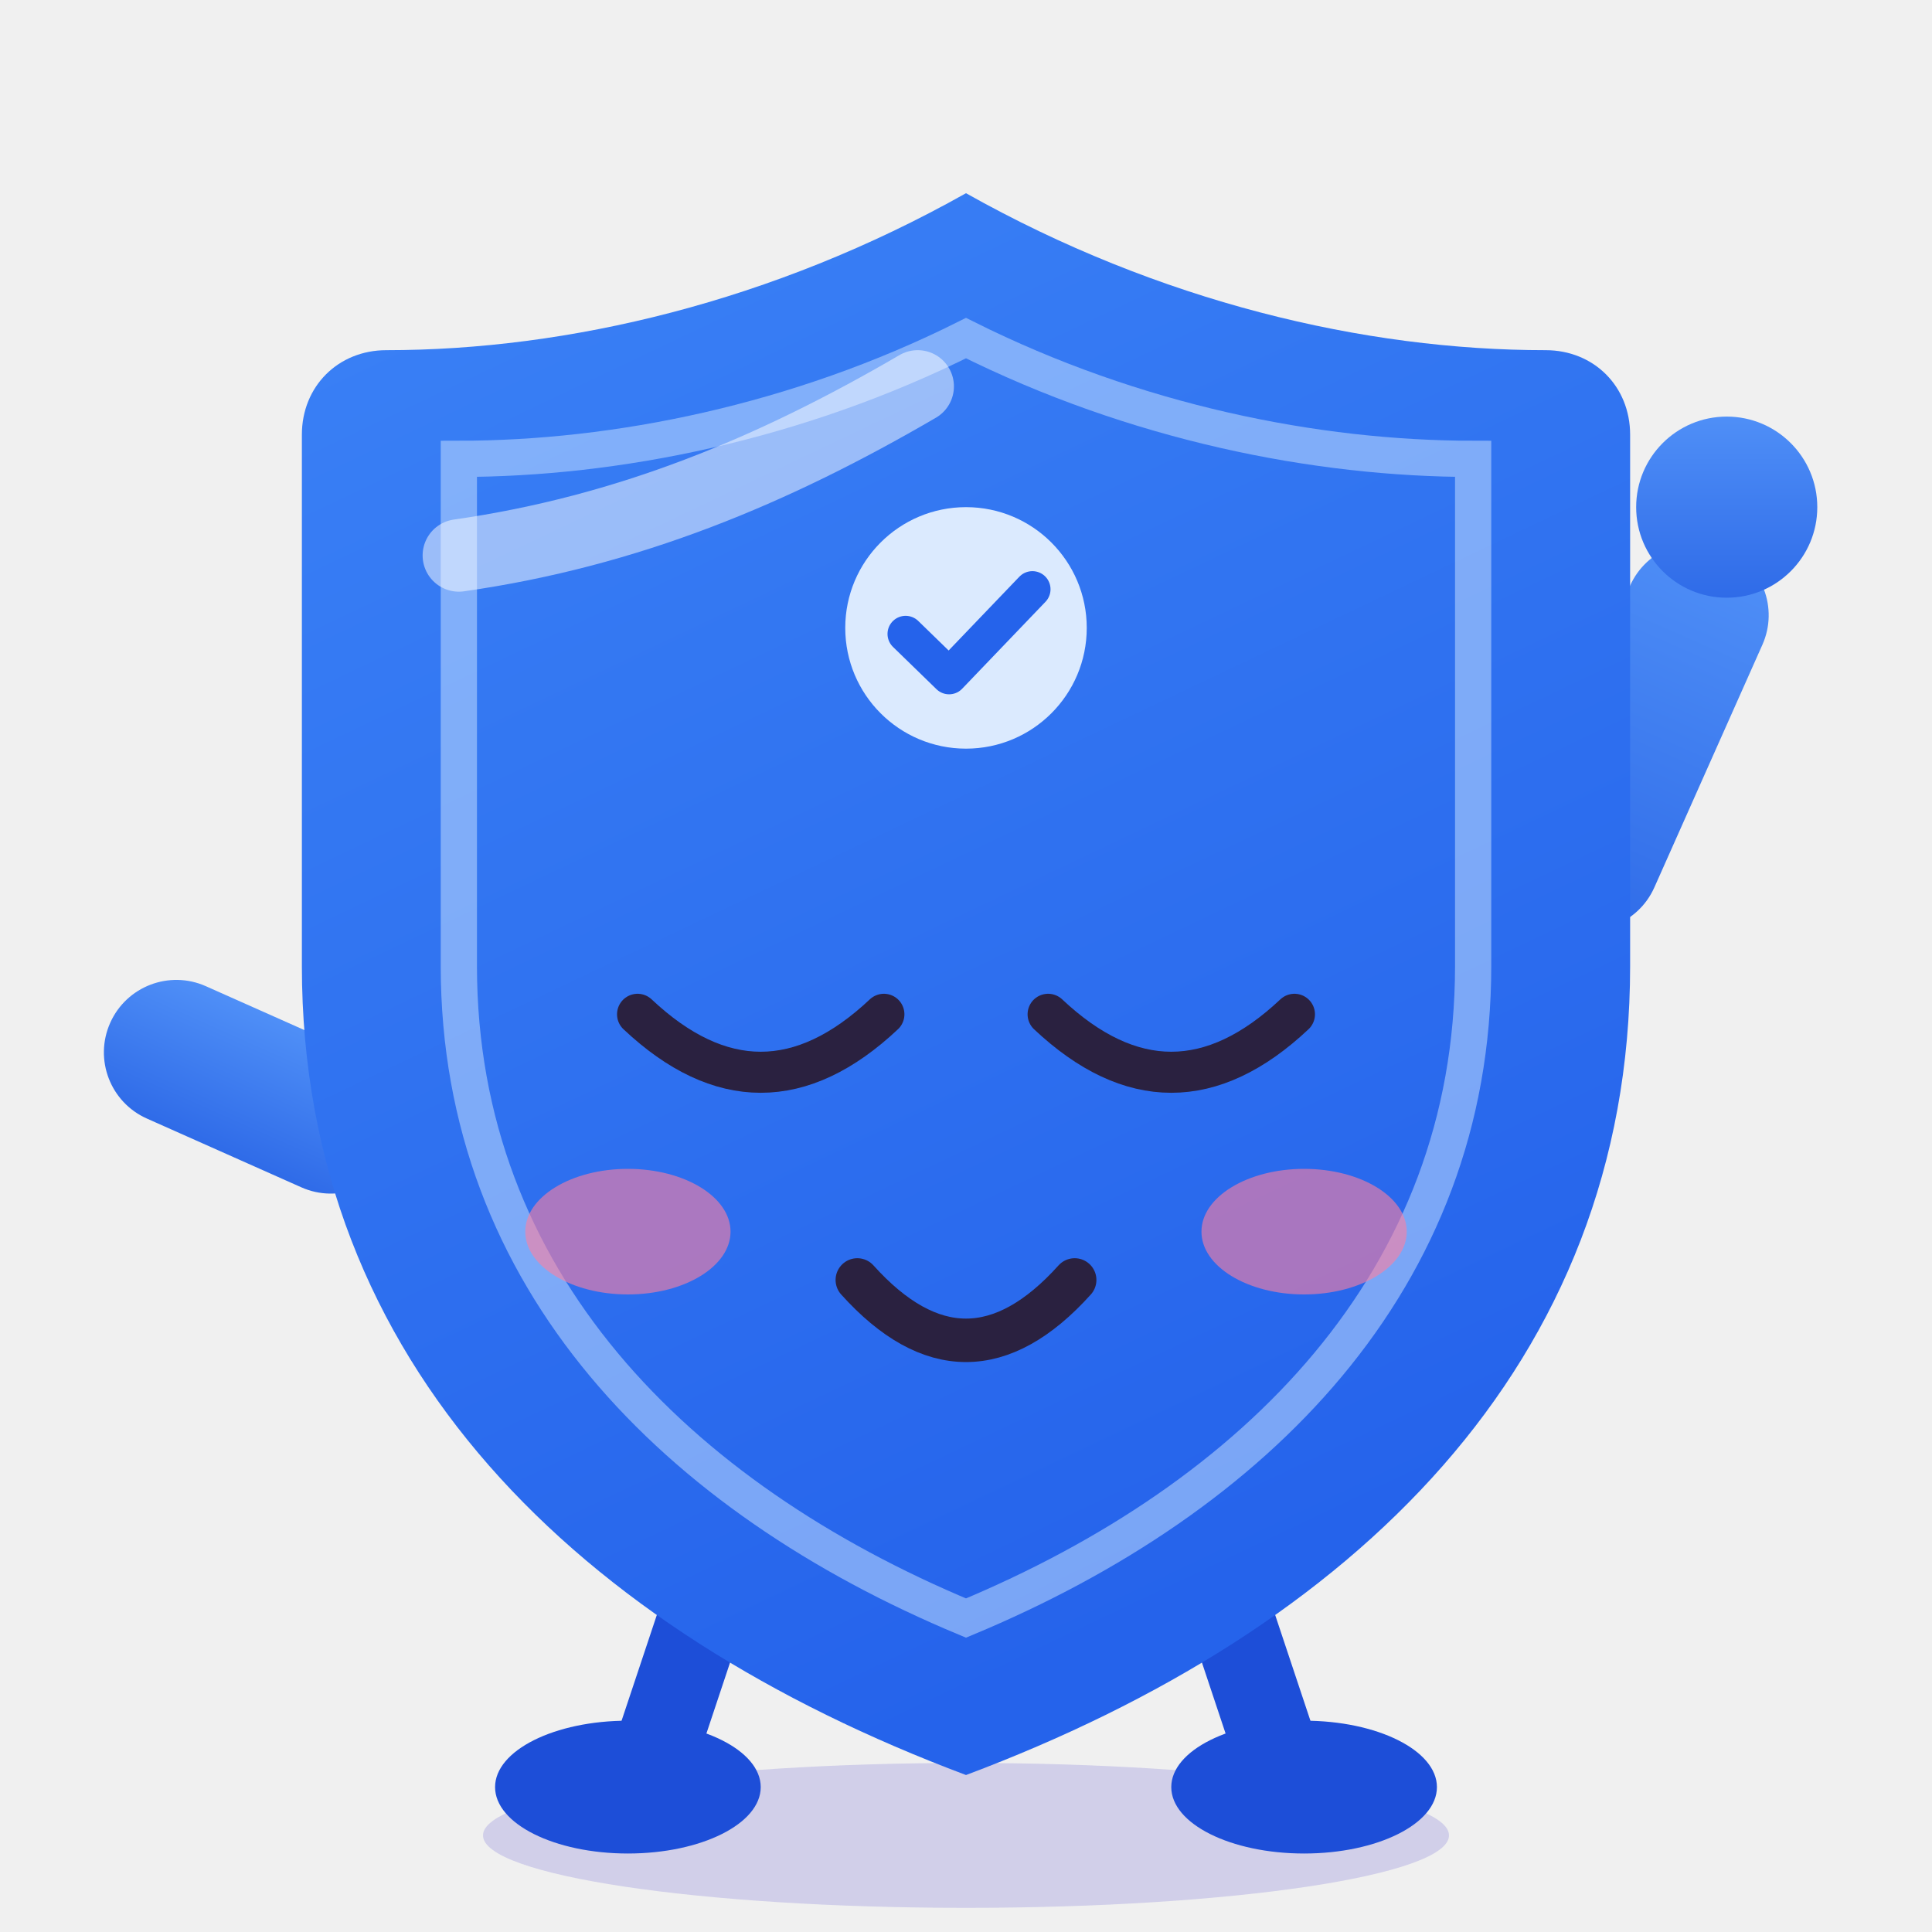
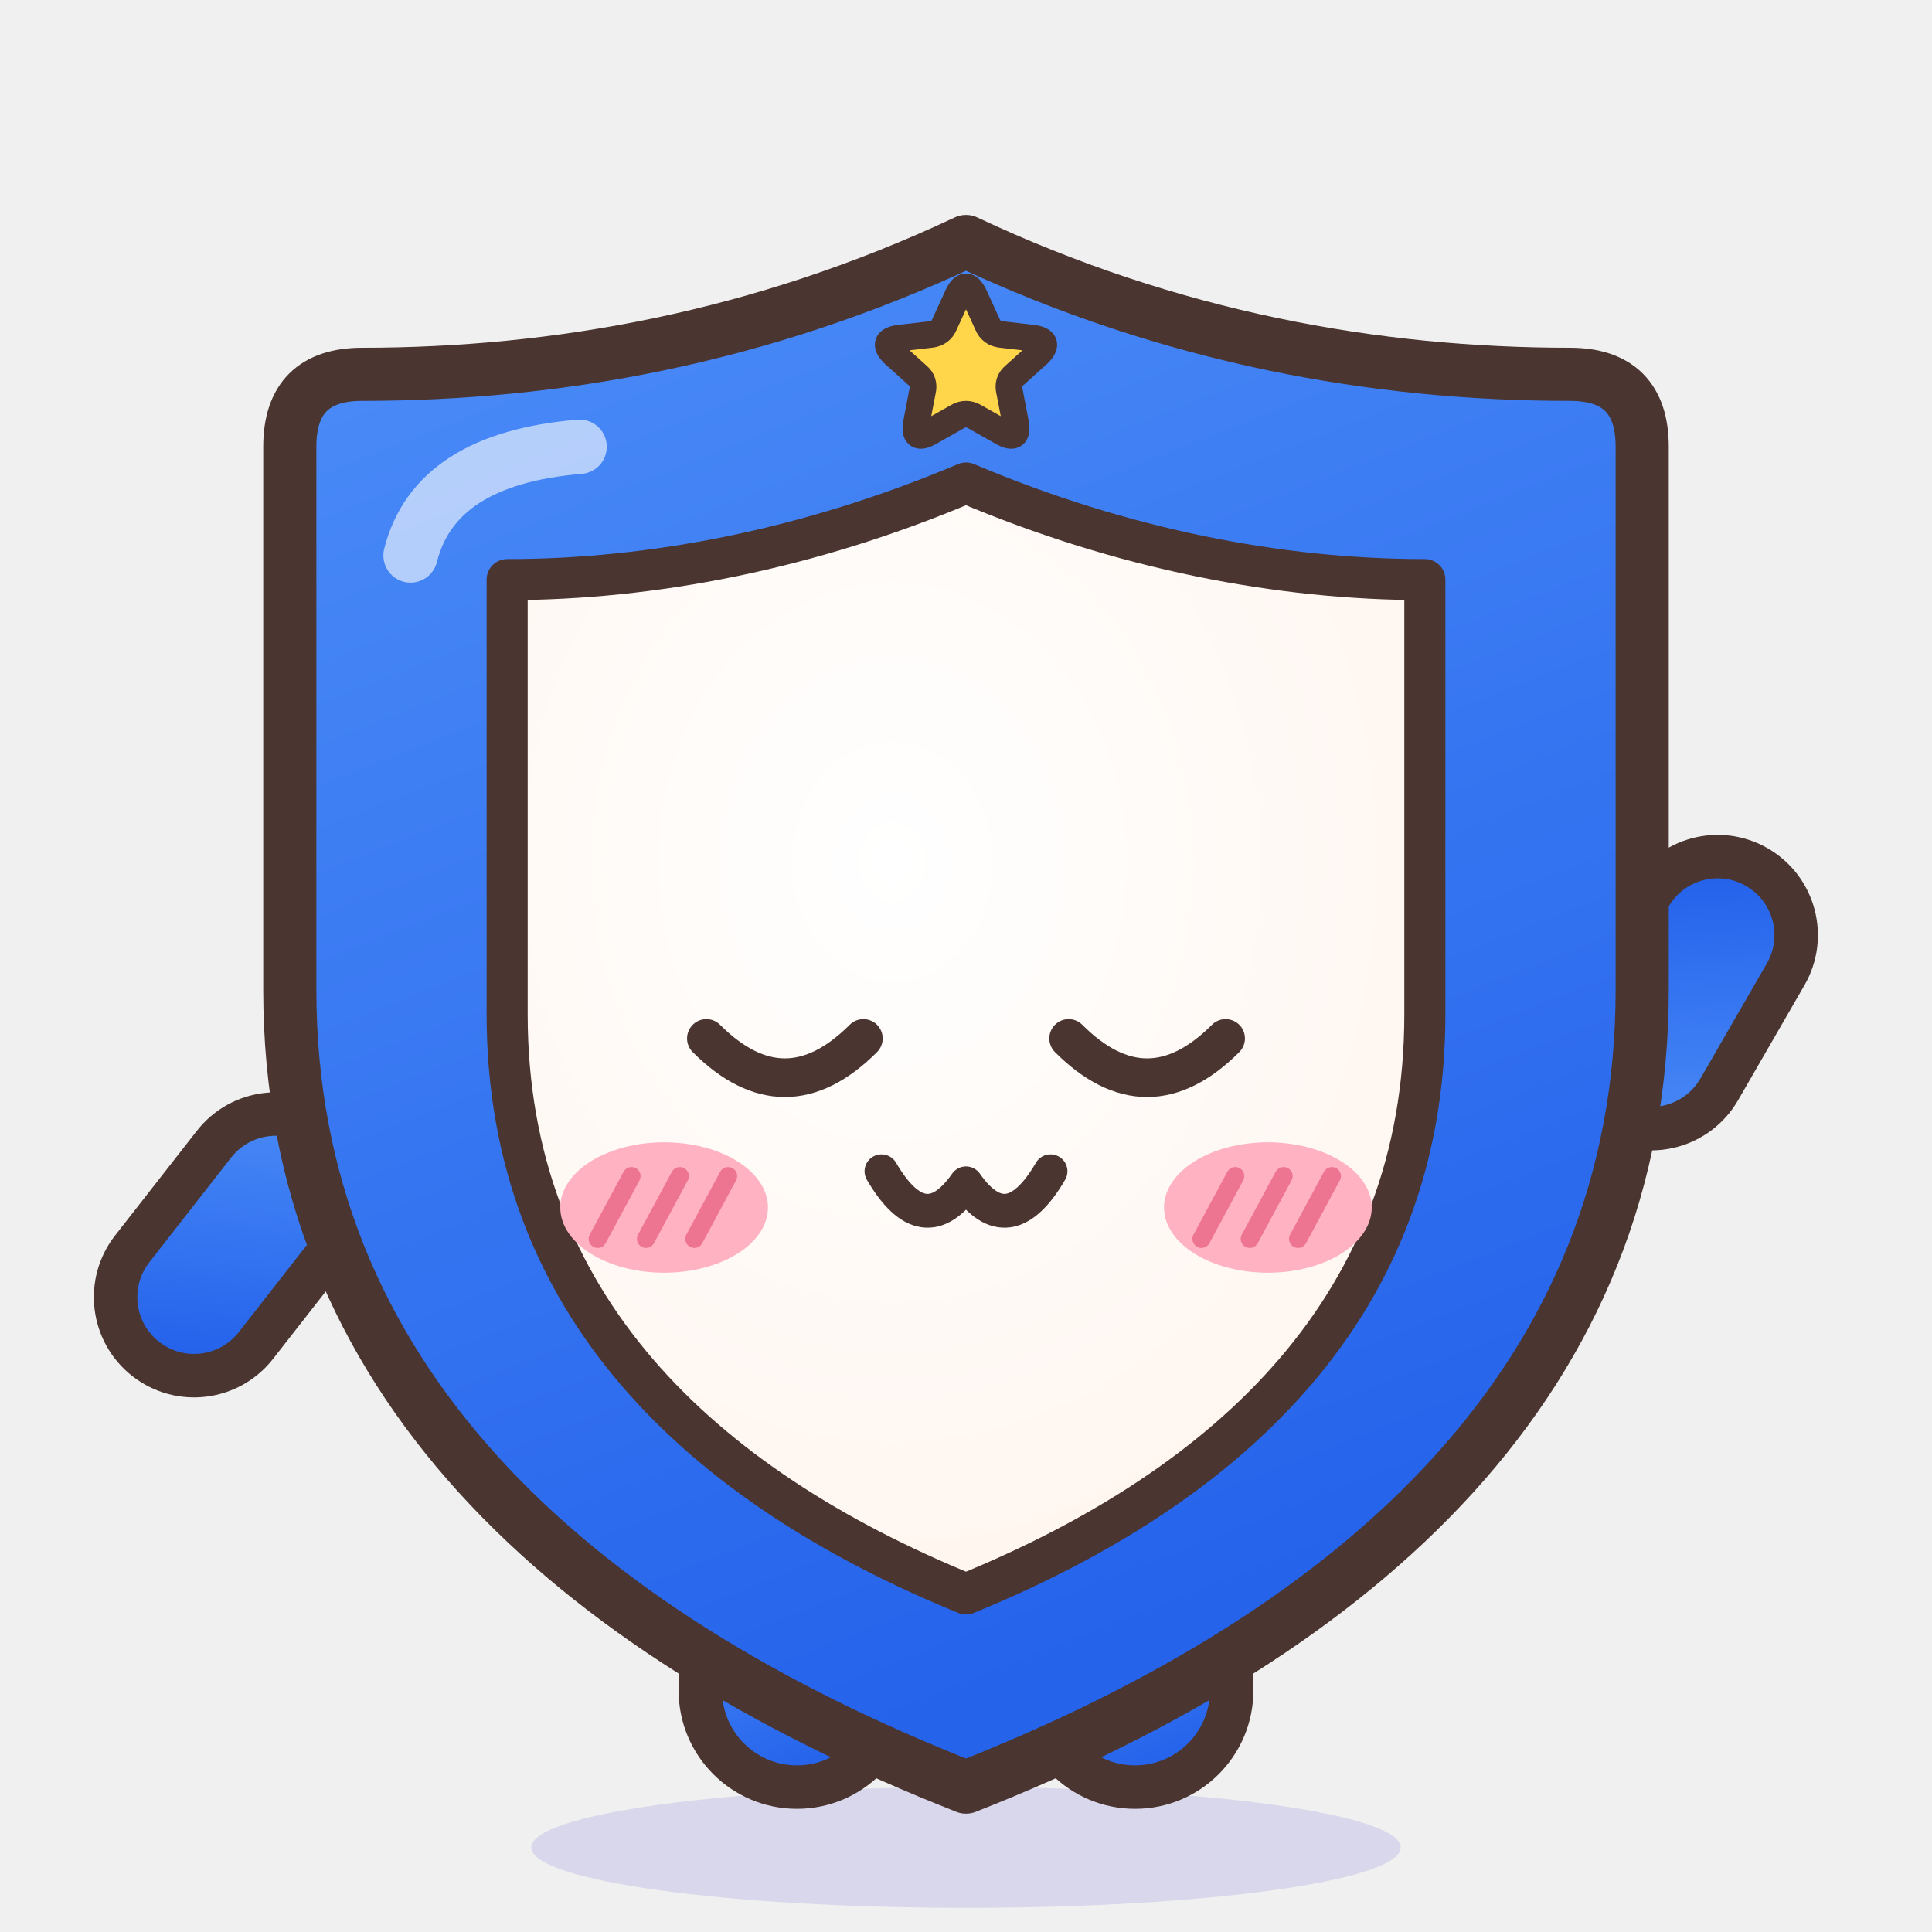
<svg xmlns="http://www.w3.org/2000/svg" viewBox="0 0 160 160" width="160" height="160" role="img" aria-label="Khiên Xanh">
  <style>
- @keyframes f{0%,100%{transform:translateY(0)}50%{transform:translateY(-5px)}}
- @keyframes s{0%,100%{transform:scaleX(1);opacity:.18}50%{transform:scaleX(.86);opacity:.1}}
- @keyframes bl{0%,90%,100%{transform:scaleY(1)}94%{transform:scaleY(.08)}}
- @keyframes wv{0%,100%{transform:rotate(0)}50%{transform:rotate(-26deg)}}
+ @keyframes f{0%,100%{transform:translateY(0)}50%{transform:translateY(-4px)}}
+ @keyframes s{0%,100%{transform:scaleX(1);opacity:.14}50%{transform:scaleX(.86);opacity:.08}}
+ @keyframes bl{0%,91%,100%{transform:scaleY(1)}95%{transform:scaleY(.1)}}
+ @keyframes wv{0%,100%{transform:rotate(0)}50%{transform:rotate(-22deg)}}
@keyframes sp{to{transform:rotate(360deg)}}
- @keyframes ck{0%,100%{opacity:.45}50%{opacity:.8}}
+ @keyframes ck{0%,100%{opacity:.85}50%{opacity:1}}
@keyframes zz{0%{opacity:0;transform:translate(0,6px)}25%{opacity:1}100%{opacity:0;transform:translate(9px,-16px)}}
@keyframes pp{0%,100%{transform:scale(1) rotate(0)}50%{transform:scale(1.18) rotate(8deg)}}
+ @keyframes jg{0%,100%{transform:rotate(0)}25%{transform:rotate(-7deg)}75%{transform:rotate(7deg)}}
.b{animation:f 3.4s ease-in-out infinite}
.sh{transform-box:fill-box;transform-origin:center;animation:s 3.4s ease-in-out infinite}
.e{transform-box:fill-box;transform-origin:center;animation:bl 5.2s infinite}
.w{transform-box:fill-box;animation:wv 1.8s ease-in-out infinite}
- .hm{transform-origin:80px 90px;animation:sp 12s linear infinite}
- .hh{transform-origin:80px 90px;animation:sp 144s linear infinite}
+ .hm{transform-origin:80px 66px;animation:sp 10s linear infinite}
+ .hh{transform-origin:80px 66px;animation:sp 120s linear infinite}
.ck{animation:ck 3.4s ease-in-out infinite}
.z{animation:zz 2.8s ease-in-out infinite}.z2{animation-delay:1.4s}
.pp{transform-box:fill-box;transform-origin:center;animation:pp 1.7s ease-in-out infinite}
+ .jg{transform-box:fill-box;transform-origin:50% 90%;animation:jg 1.2s ease-in-out infinite}
.d2{animation-delay:.5s}.d3{animation-delay:1s}
@media (prefers-reduced-motion:reduce){*{animation:none!important}}
</style>
  <defs>
-     <linearGradient id="kxblinkb" x1="0" y1="0" x2=".4" y2="1">
-       <stop offset="0" stop-color="#3B82F6" />
+     <linearGradient id="kxblinkb" x1="0" y1="0" x2="0.35" y2="1">
+       <stop offset="0" stop-color="#4C8DF8" />
      <stop offset="1" stop-color="#2563EB" />
    </linearGradient>
-     <linearGradient id="kxblinka" x1="0" y1="0" x2="0" y2="1">
-       <stop offset="0" stop-color="#4F8FF7" />
-       <stop offset="1" stop-color="#2F6BE8" />
-     </linearGradient>
+     <radialGradient id="kxblinkf" cx=".42" cy=".34" r=".8">
+       <stop offset="0" stop-color="#FFFFFF" />
+       <stop offset="1" stop-color="#FFF4EC" />
+     </radialGradient>
  </defs>
-   <ellipse class="sh" cx="80" cy="152" rx="40" ry="6" fill="#4338CA" opacity=".18" />
+   <ellipse class="sh" cx="80" cy="153" rx="36" ry="5" fill="#4338CA" opacity=".14" />
  <g class="b">
-     <path d="M58 134 L54 146 M102 134 L106 146" stroke="#1D4ED8" stroke-width="7" stroke-linecap="round" />
-     <ellipse cx="52" cy="148" rx="11" ry="5.5" fill="#1D4ED8" />
-     <ellipse cx="108" cy="148" rx="11" ry="5.5" fill="#1D4ED8" />
-     <rect x="8" y="84" width="26" height="12" rx="6" fill="url(#kxblinka)" transform="rotate(24 21 90)" />
-     <g class="w" style="transform-origin:15% 92%">
-       <rect x="130" y="44" width="12" height="34" rx="6" fill="url(#kxblinka)" transform="rotate(24 136 61)" />
-       <circle cx="143" cy="42" r="7.5" fill="url(#kxblinka)" />
+     <rect x="58" y="128" width="16" height="20" rx="8" fill="url(#kxblinkb)" stroke="#4A3530" stroke-width="3.6" stroke-linejoin="round" stroke-linecap="round" />
+     <rect x="86" y="128" width="16" height="20" rx="8" fill="url(#kxblinkb)" stroke="#4A3530" stroke-width="3.6" stroke-linejoin="round" stroke-linecap="round" />
+     <g>
+       <rect x="18.5" y="93" width="13" height="24" rx="6.5" fill="url(#kxblinkb)" stroke="#4A3530" stroke-width="3.6" stroke-linejoin="round" stroke-linecap="round" transform="rotate(38 25 96)" />
    </g>
-     <path d="M80 16 C96 25 113 29 128 29 C132 29 135 32 135 36 L135 80 C135 113 112 135 80 147 C48 135 25 113 25 80 L25 36 C25 32 28 29 32 29 C47 29 64 25 80 16 Z" fill="url(#kxblinkb)" />
-     <path d="M80 28 C94 35 109 38 122 38 L122 80 C122 106 104 124 80 134 C56 124 38 106 38 80 L38 38 C51 38 66 35 80 28 Z" fill="none" stroke="#BFDBFE" stroke-opacity=".55" stroke-width="3" />
-     <path d="M38 46 C52 44 64 39 76 32" stroke="#FFFFFF" stroke-opacity=".5" stroke-width="6" stroke-linecap="round" fill="none" />
-     <circle cx="80" cy="52" r="10" fill="#DBEAFE" />
-     <path d="M75 52.5 L78.6 56 L85.5 48.8" stroke="#2563EB" stroke-width="3" fill="none" stroke-linecap="round" stroke-linejoin="round" />
+     <g class="w" style="transform-origin:15% 90%">
+       <rect x="128.5" y="87" width="13" height="24" rx="6.5" fill="url(#kxblinkb)" stroke="#4A3530" stroke-width="3.6" stroke-linejoin="round" stroke-linecap="round" transform="rotate(-150 135 90)" />
+     </g>
+     <path d="M80 20 C97 28 114 31 130 31 Q136 31 136 37 L136 82 C136 114 113 135 80 148 C47 135 24 114 24 82 L24 37 Q24 31 30 31 C46 31 63 28 80 20 Z" fill="url(#kxblinkb)" stroke="#4A3530" stroke-width="4.4" stroke-linejoin="round" stroke-linecap="round" />
+     <path d="M34 46 Q36 38 48 37" fill="none" stroke="#FFFFFF" stroke-opacity=".6" stroke-width="4.5" stroke-linecap="round" />
+     <path d="M80 40 C93 45.5 106 48 118 48 L118 84 C118 108 102 123 80 132 C58 123 42 108 42 84 L42 48 C54 48 67 45.5 80 40 Z" fill="url(#kxblinkf)" stroke="#4A3530" stroke-width="3.4" stroke-linejoin="round" stroke-linecap="round" />
+     <path d="M80.7 24.5 L81.8 26.9 Q82.1 27.6 82.9 27.7 L85.5 28.0 Q87.1 28.2 86.0 29.3 L84.0 31.1 Q83.4 31.6 83.6 32.4 L84.1 35.0 Q84.4 36.6 83.0 35.8 L80.7 34.5 Q80.0 34.1 79.3 34.5 L77.0 35.8 Q75.6 36.6 75.9 35.0 L76.4 32.4 Q76.6 31.6 76.0 31.1 L74.0 29.3 Q72.9 28.2 74.5 28.0 L77.1 27.7 Q77.9 27.6 78.2 26.9 L79.3 24.5 Q80.0 23.0 80.7 24.5 Z" fill="#FFD54A" stroke="#4A3530" stroke-width="2.2" stroke-linejoin="round" stroke-linecap="round" />
    <g class="ck">
-       <ellipse cx="52" cy="102" rx="8.5" ry="5.2" fill="#FF7FA0" opacity=".6" />
-       <ellipse cx="108" cy="102" rx="8.5" ry="5.2" fill="#FF7FA0" opacity=".6" />
+       <ellipse cx="55" cy="100" rx="8.6" ry="5.4" fill="#FFB3C2" />
+       <path d="M49.5 102.6 L52.3 97.4" stroke="#EE7591" stroke-width="1.5" stroke-linecap="round" />
+       <path d="M53.5 102.6 L56.3 97.4" stroke="#EE7591" stroke-width="1.5" stroke-linecap="round" />
+       <path d="M57.5 102.6 L60.3 97.4" stroke="#EE7591" stroke-width="1.5" stroke-linecap="round" />
+       <ellipse cx="105" cy="100" rx="8.6" ry="5.4" fill="#FFB3C2" />
+       <path d="M99.5 102.6 L102.3 97.4" stroke="#EE7591" stroke-width="1.5" stroke-linecap="round" />
+       <path d="M103.5 102.6 L106.3 97.4" stroke="#EE7591" stroke-width="1.5" stroke-linecap="round" />
+       <path d="M107.5 102.6 L110.3 97.4" stroke="#EE7591" stroke-width="1.5" stroke-linecap="round" />
    </g>
-     <path d="M52.8 84 Q63 93.6 73.2 84" fill="none" stroke="#2A2140" stroke-width="3.4" stroke-linecap="round" />
-     <path d="M86.8 84 Q97 93.6 107.2 84" fill="none" stroke="#2A2140" stroke-width="3.4" stroke-linecap="round" />
-     <path d="M71 106 Q80 116 89 106" fill="none" stroke="#2A2140" stroke-width="3.6" stroke-linecap="round" />
+     <path d="M58.5 86 Q65 92.5 71.5 86" fill="none" stroke="#4A3530" stroke-width="3.2" stroke-linejoin="round" stroke-linecap="round" />
+     <path d="M88.5 86 Q95 92.5 101.5 86" fill="none" stroke="#4A3530" stroke-width="3.2" stroke-linejoin="round" stroke-linecap="round" />
+     <path d="M73 97 Q76.5 103 80 98 Q83.5 103 87 97" fill="none" stroke="#4A3530" stroke-width="2.8" stroke-linejoin="round" stroke-linecap="round" />
  </g>
</svg>
